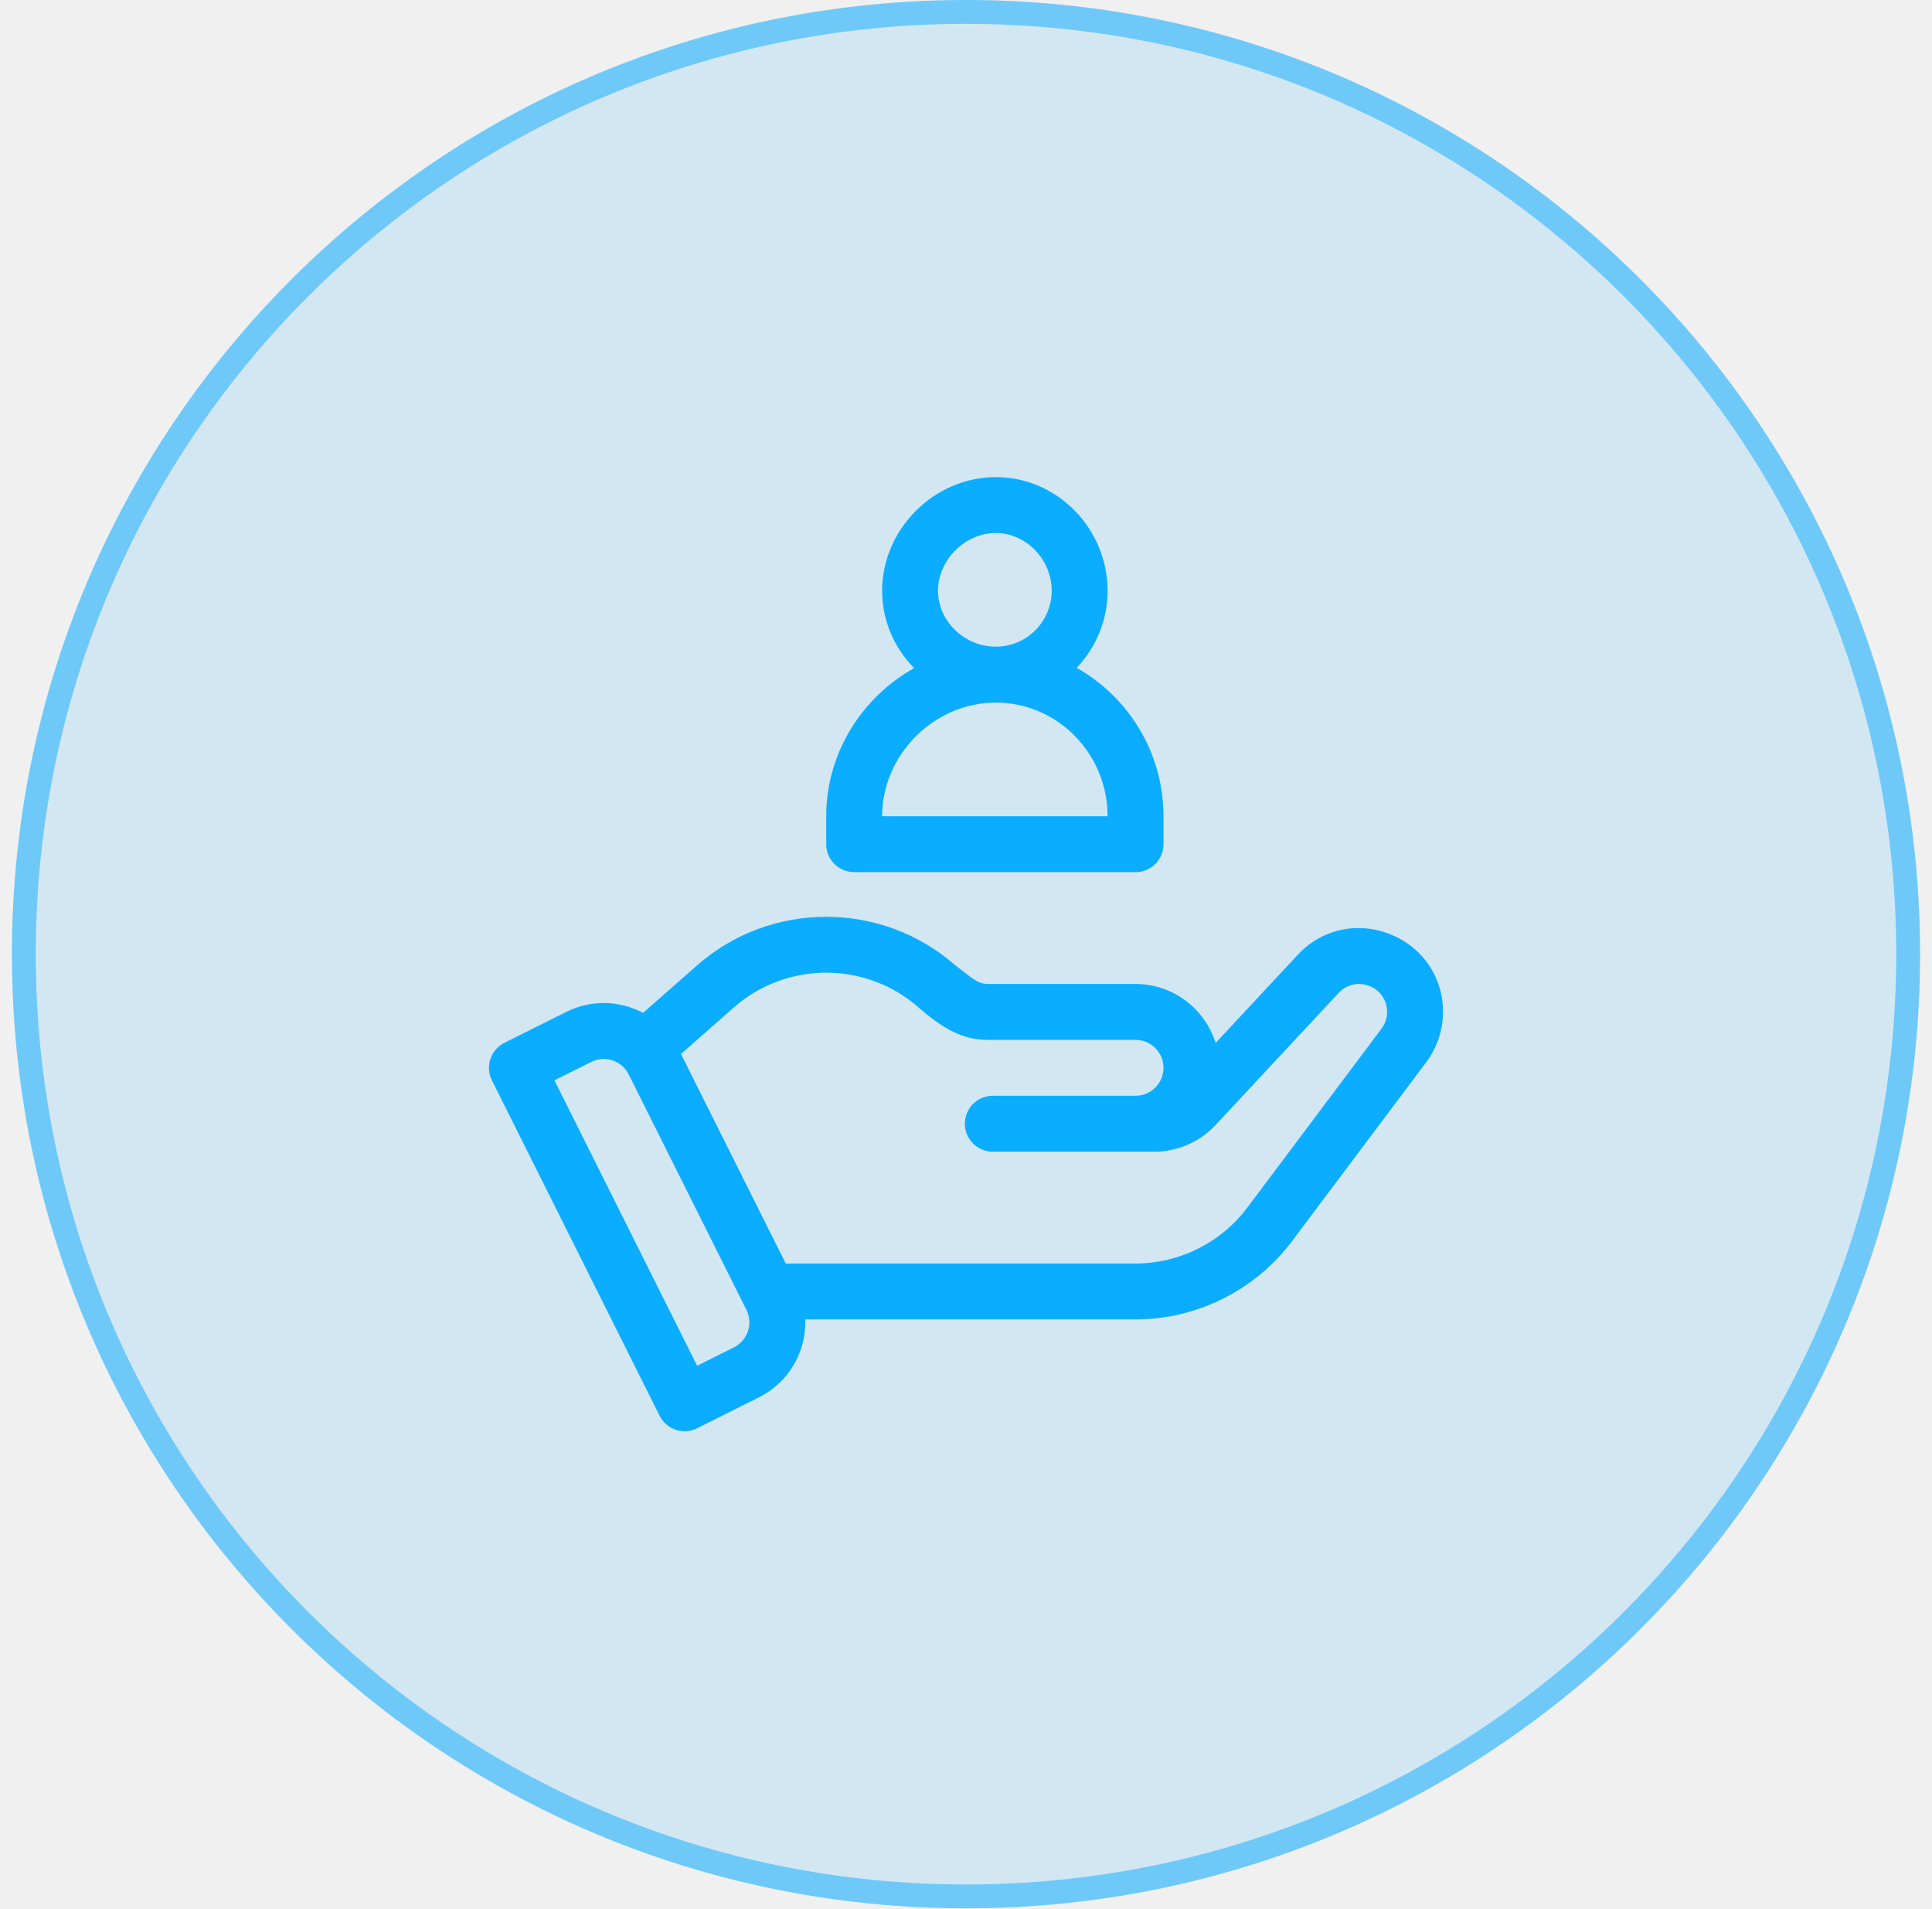
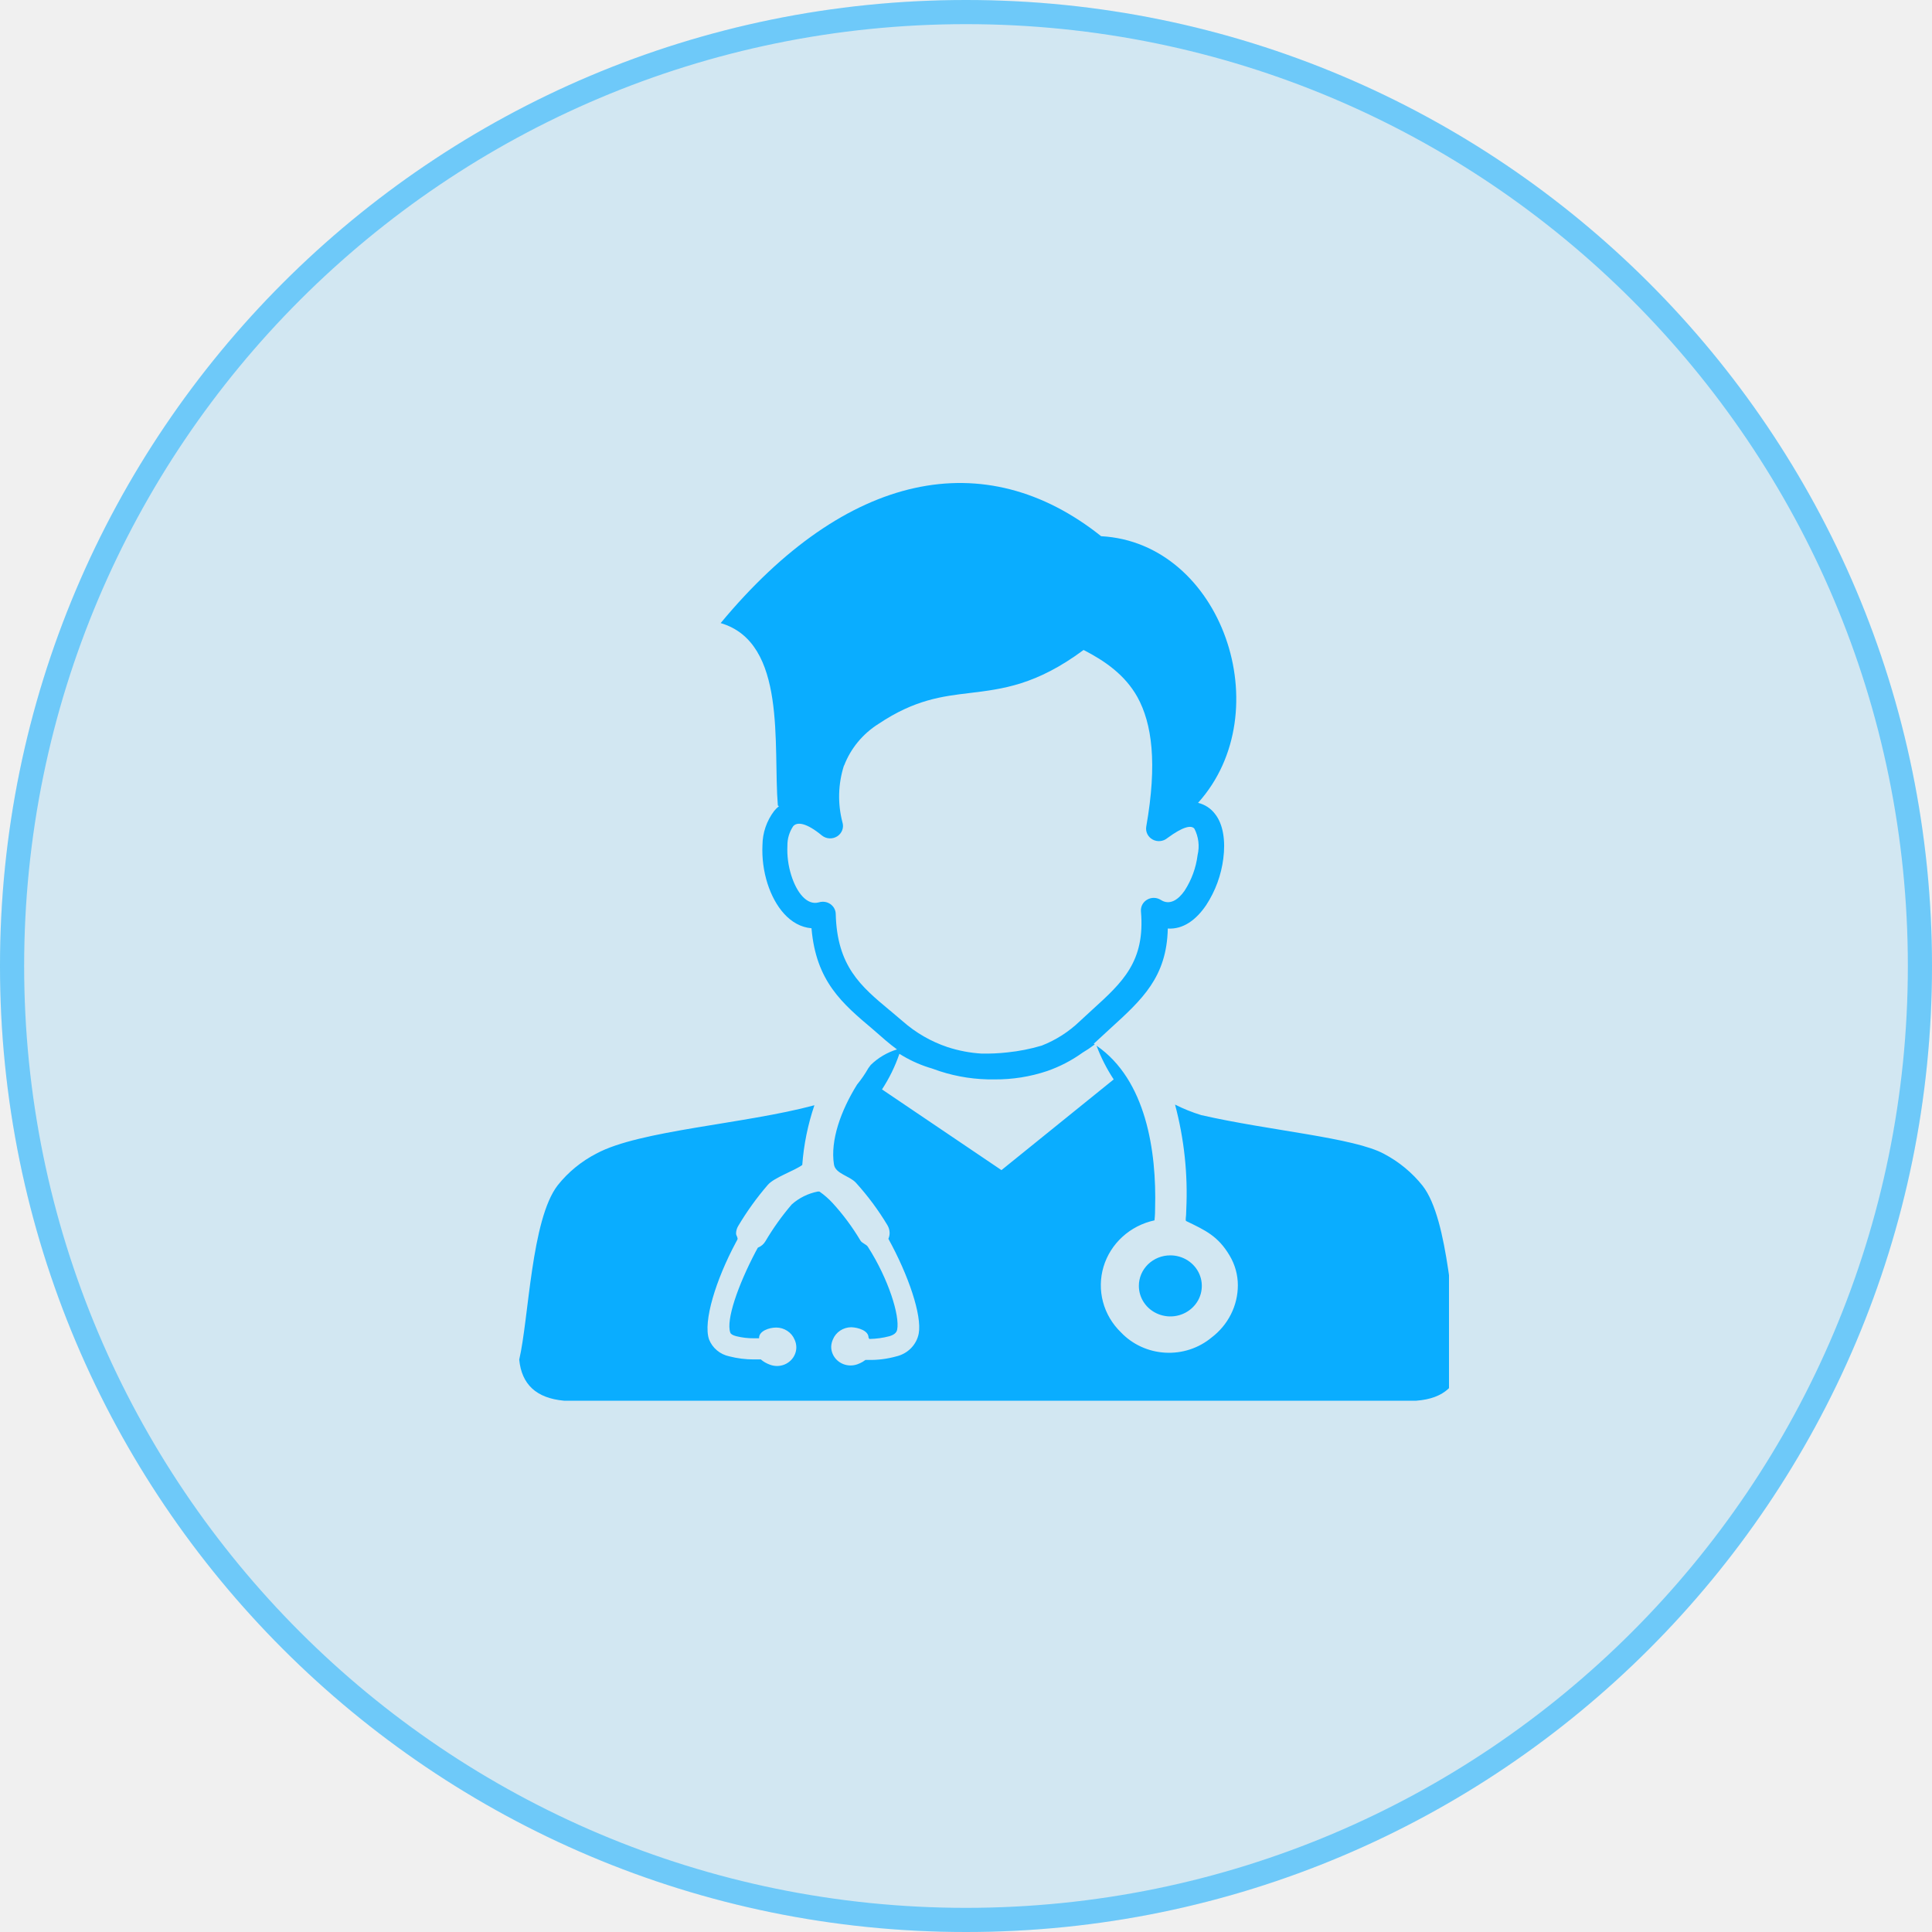
- <svg xmlns="http://www.w3.org/2000/svg" width="81" height="80" viewBox="0 0 81 80" fill="none">
-   <rect x="0.5" width="80" height="80" rx="40" fill="#0AADFF" fill-opacity="0.13" />
-   <rect x="1" y="0.5" width="79" height="79" rx="39.5" stroke="#0AADFF" stroke-opacity="0.5" />
-   <g clip-path="url(#clip0_47204_3067)">
-     <path d="M59.249 39.733C57.911 38.631 55.797 38.537 54.41 40.026L50.966 43.723C50.52 42.292 49.184 41.25 47.608 41.25H41.462C40.995 41.25 40.839 41.072 40.029 40.447C36.94 37.755 32.3 37.763 29.221 40.473L26.962 42.462C25.946 41.925 24.76 41.911 23.739 42.422L21.148 43.717C20.569 44.007 20.335 44.711 20.624 45.289L27.655 59.351C27.945 59.93 28.648 60.164 29.227 59.875L31.818 58.579C33.096 57.941 33.807 56.638 33.761 55.312H47.608C50.176 55.312 52.63 54.085 54.17 52.031L59.796 44.529C60.887 43.075 60.714 40.944 59.249 39.733ZM30.77 56.483L29.227 57.255L23.244 45.289L24.788 44.518C25.366 44.228 26.07 44.462 26.359 45.042L31.294 54.911C31.583 55.49 31.349 56.193 30.77 56.483ZM57.921 43.123L52.295 50.624C51.195 52.092 49.442 52.968 47.608 52.968H32.943L28.551 44.185L30.769 42.233C32.976 40.291 36.304 40.291 38.511 42.233C39.811 43.377 40.619 43.593 41.462 43.593H47.608C48.254 43.593 48.78 44.119 48.78 44.765C48.78 45.411 48.254 45.937 47.608 45.937H41.623C40.976 45.937 40.452 46.462 40.452 47.109C40.452 47.756 40.977 48.281 41.623 48.281H48.393C49.366 48.281 50.303 47.873 50.966 47.161L56.125 41.623C56.597 41.117 57.32 41.159 57.764 41.547C58.228 41.954 58.278 42.648 57.921 43.123Z" fill="#0AADFF" />
-     <path d="M45.139 27.997C45.942 27.156 46.436 26.019 46.436 24.766C46.436 22.187 44.352 20.001 41.749 20.001C39.166 20.001 36.984 22.183 36.984 24.766C36.984 25.98 37.459 27.126 38.324 28.007C36.181 29.208 34.64 31.514 34.64 34.219V35.391C34.64 36.038 35.165 36.562 35.812 36.562H47.608C48.255 36.562 48.78 36.038 48.78 35.391V34.219C48.78 31.567 47.322 29.225 45.139 27.997ZM41.749 22.345C43.019 22.345 44.093 23.454 44.093 24.766C44.093 26.058 43.041 27.11 41.749 27.11C40.437 27.11 39.327 26.037 39.327 24.766C39.327 23.477 40.459 22.345 41.749 22.345ZM36.984 34.219C36.984 31.635 39.166 29.454 41.749 29.454C44.333 29.454 46.436 31.591 46.436 34.219H36.984Z" fill="#0AADFF" />
+ <svg xmlns="http://www.w3.org/2000/svg" width="80" height="80" viewBox="0 0 80 80" fill="none">
+   <rect width="80" height="80" rx="40" fill="#0AADFF" fill-opacity="0.13" />
+   <rect x="0.5" y="0.5" width="79" height="79" rx="39.5" stroke="#0AADFF" stroke-opacity="0.5" />
+   <g clip-path="url(#clip0_47712_4225)">
+     <path d="M48.458 51.982C48.716 51.981 48.969 52.055 49.183 52.193C49.398 52.332 49.566 52.529 49.665 52.76C49.764 52.991 49.79 53.245 49.74 53.491C49.691 53.736 49.567 53.962 49.384 54.139C49.202 54.316 48.97 54.437 48.717 54.486C48.464 54.535 48.202 54.51 47.963 54.414C47.725 54.319 47.521 54.157 47.378 53.949C47.234 53.741 47.158 53.496 47.158 53.246C47.157 53.08 47.191 52.916 47.256 52.762C47.321 52.609 47.417 52.47 47.538 52.352C47.658 52.235 47.802 52.142 47.96 52.078C48.118 52.014 48.287 51.982 48.458 51.982ZM49.609 33.244C49.891 33.312 50.139 33.474 50.31 33.702C50.654 34.131 50.75 34.827 50.654 35.556C50.567 36.237 50.327 36.892 49.95 37.472C49.532 38.091 48.994 38.489 48.356 38.449C48.312 40.462 47.295 41.386 45.969 42.594L45.462 43.061L45.29 43.219L45.332 43.247C45.172 43.37 45.003 43.484 44.828 43.587C44.38 43.91 43.885 44.167 43.359 44.35C42.657 44.585 41.92 44.702 41.178 44.696C40.409 44.708 39.642 44.593 38.912 44.356L38.594 44.245C38.175 44.123 37.775 43.951 37.401 43.732L37.242 43.636C37.065 44.154 36.823 44.649 36.522 45.11L41.468 48.452L46.116 44.696C45.827 44.257 45.588 43.789 45.405 43.299C47.454 44.712 47.897 47.66 47.83 50.041C47.83 50.35 47.811 50.43 47.805 50.532C47.308 50.639 46.85 50.874 46.479 51.212C46.108 51.55 45.837 51.978 45.695 52.452C45.553 52.925 45.545 53.428 45.672 53.906C45.798 54.384 46.055 54.82 46.415 55.169C46.89 55.669 47.546 55.971 48.246 56.011C48.946 56.052 49.634 55.827 50.167 55.385C50.506 55.128 50.78 54.8 50.969 54.425C51.158 54.05 51.256 53.639 51.257 53.221C51.257 52.787 51.138 52.36 50.913 51.985C50.434 51.181 49.915 50.946 49.121 50.563C49.067 50.535 49.121 50.418 49.121 50.09C49.191 48.625 49.035 47.158 48.656 45.738C49.003 45.914 49.366 46.059 49.74 46.174C52.576 46.823 56.063 47.101 57.313 47.781C57.932 48.108 58.475 48.557 58.906 49.098C60.012 50.514 60.105 54.587 60.5 56.319C60.401 57.332 59.812 57.913 58.645 58H23.355C22.192 57.895 21.599 57.311 21.5 56.3C21.902 54.569 21.997 50.492 23.094 49.079C23.527 48.534 24.076 48.085 24.703 47.763C26.479 46.804 30.829 46.545 33.723 45.766C33.451 46.567 33.282 47.397 33.22 48.239C32.901 48.477 32.06 48.755 31.795 49.061C31.334 49.595 30.923 50.167 30.565 50.77C30.509 50.864 30.479 50.971 30.479 51.079C30.479 51.166 30.571 51.255 30.533 51.33L30.472 51.444C29.644 52.989 29.105 54.724 29.36 55.462C29.429 55.638 29.541 55.794 29.689 55.917C29.835 56.04 30.012 56.124 30.201 56.164C30.529 56.248 30.866 56.29 31.205 56.291C31.304 56.291 31.406 56.291 31.505 56.291C31.556 56.336 31.611 56.377 31.671 56.411C31.739 56.45 31.81 56.483 31.884 56.51C31.977 56.544 32.075 56.562 32.174 56.563C32.28 56.563 32.385 56.542 32.483 56.503C32.58 56.463 32.669 56.405 32.743 56.332C32.818 56.259 32.877 56.172 32.916 56.077C32.956 55.982 32.976 55.88 32.974 55.778C32.972 55.671 32.947 55.566 32.901 55.468C32.84 55.322 32.735 55.196 32.6 55.108C32.465 55.019 32.306 54.971 32.142 54.971C31.849 54.971 31.432 55.113 31.432 55.397V55.416H31.228C30.977 55.418 30.728 55.389 30.485 55.329C30.342 55.292 30.259 55.24 30.24 55.181C30.055 54.662 30.558 53.224 31.288 51.833L31.381 51.663C31.516 51.611 31.628 51.515 31.699 51.391C32.015 50.855 32.379 50.346 32.786 49.871C33.089 49.602 33.461 49.418 33.864 49.339H33.931C34.131 49.479 34.315 49.639 34.479 49.818C34.914 50.294 35.298 50.812 35.626 51.364C35.7 51.49 35.878 51.518 35.945 51.639C36.79 52.962 37.264 54.479 37.15 55.057C37.124 55.193 37.01 55.274 36.831 55.329C36.559 55.401 36.278 55.44 35.996 55.444C35.986 55.423 35.976 55.404 35.964 55.385C35.964 55.101 35.543 54.968 35.25 54.958C35.087 54.959 34.928 55.007 34.793 55.095C34.658 55.184 34.553 55.309 34.492 55.456C34.447 55.554 34.422 55.659 34.418 55.765C34.418 55.971 34.502 56.168 34.653 56.314C34.803 56.459 35.006 56.541 35.218 56.541C35.318 56.541 35.418 56.523 35.511 56.489C35.584 56.462 35.655 56.429 35.722 56.39C35.762 56.366 35.8 56.34 35.837 56.312H35.951C36.346 56.32 36.739 56.27 37.118 56.164C37.349 56.11 37.559 55.992 37.723 55.825C37.887 55.657 37.998 55.448 38.042 55.221C38.182 54.467 37.618 52.804 36.786 51.296C36.821 51.217 36.839 51.131 36.837 51.045C36.834 50.937 36.804 50.83 36.748 50.736C36.373 50.109 35.935 49.519 35.441 48.974C35.177 48.687 34.593 48.603 34.533 48.22C34.374 47.222 34.82 45.985 35.489 44.91C35.664 44.697 35.82 44.471 35.955 44.233L36.056 44.097C36.36 43.8 36.733 43.579 37.143 43.454C36.988 43.34 36.832 43.217 36.675 43.083L36.184 42.656L36.152 42.628C34.877 41.553 33.79 40.641 33.602 38.437C32.716 38.363 32.088 37.547 31.779 36.582C31.617 36.068 31.547 35.531 31.572 34.993C31.576 34.486 31.744 33.993 32.053 33.584C32.113 33.51 32.18 33.443 32.254 33.383L32.209 33.355C32.005 30.883 32.601 26.611 29.841 25.801C35.049 19.52 40.786 18.37 45.596 22.203C50.594 22.472 53.007 29.47 49.609 33.244ZM34.947 31.698C34.703 32.461 34.681 33.274 34.883 34.048C34.917 34.154 34.915 34.268 34.876 34.373C34.837 34.478 34.765 34.568 34.669 34.63C34.573 34.691 34.459 34.721 34.345 34.715C34.23 34.709 34.12 34.666 34.032 34.595C33.395 34.069 33.009 34.02 32.844 34.212C32.684 34.451 32.601 34.73 32.605 35.015C32.585 35.433 32.64 35.852 32.767 36.252C32.984 36.941 33.405 37.507 33.908 37.364C33.958 37.348 34.009 37.34 34.061 37.34C34.131 37.338 34.201 37.35 34.266 37.374C34.331 37.399 34.391 37.435 34.441 37.482C34.492 37.529 34.533 37.585 34.561 37.647C34.589 37.709 34.605 37.776 34.606 37.843C34.66 40.007 35.639 40.833 36.837 41.831L36.869 41.856L37.379 42.288C37.917 42.763 38.548 43.127 39.234 43.358C39.692 43.507 40.168 43.598 40.649 43.627C41.006 43.633 41.363 43.617 41.717 43.577C42.198 43.528 42.673 43.434 43.136 43.296C43.72 43.067 44.252 42.727 44.7 42.298L45.217 41.822C46.492 40.666 47.422 39.812 47.244 37.738C47.236 37.642 47.255 37.544 47.301 37.458C47.347 37.372 47.417 37.3 47.504 37.251C47.59 37.201 47.689 37.176 47.789 37.179C47.889 37.182 47.986 37.212 48.069 37.265C48.43 37.497 48.787 37.265 49.051 36.882C49.341 36.434 49.525 35.93 49.59 35.405C49.677 35.038 49.631 34.654 49.459 34.317C49.332 34.156 48.991 34.221 48.334 34.706C48.251 34.775 48.148 34.817 48.039 34.827C47.93 34.837 47.821 34.815 47.726 34.762C47.631 34.71 47.555 34.63 47.508 34.535C47.461 34.439 47.446 34.331 47.464 34.227C47.929 31.587 47.697 29.955 47.1 28.867C46.581 27.94 45.752 27.368 44.869 26.914C42.909 28.366 41.526 28.53 40.149 28.697C39.011 28.833 37.88 28.969 36.378 29.974C35.725 30.385 35.225 30.99 34.954 31.698H34.947Z" fill="#0AADFF" />
  </g>
  <defs>
-     <clipPath id="clip0_47204_3067">
-       <rect width="40" height="40" fill="white" transform="translate(20.5 20)" />
+     <clipPath id="clip0_47712_4225">
+       <rect width="40" height="40" fill="white" transform="translate(20 20)" />
    </clipPath>
  </defs>
</svg>
